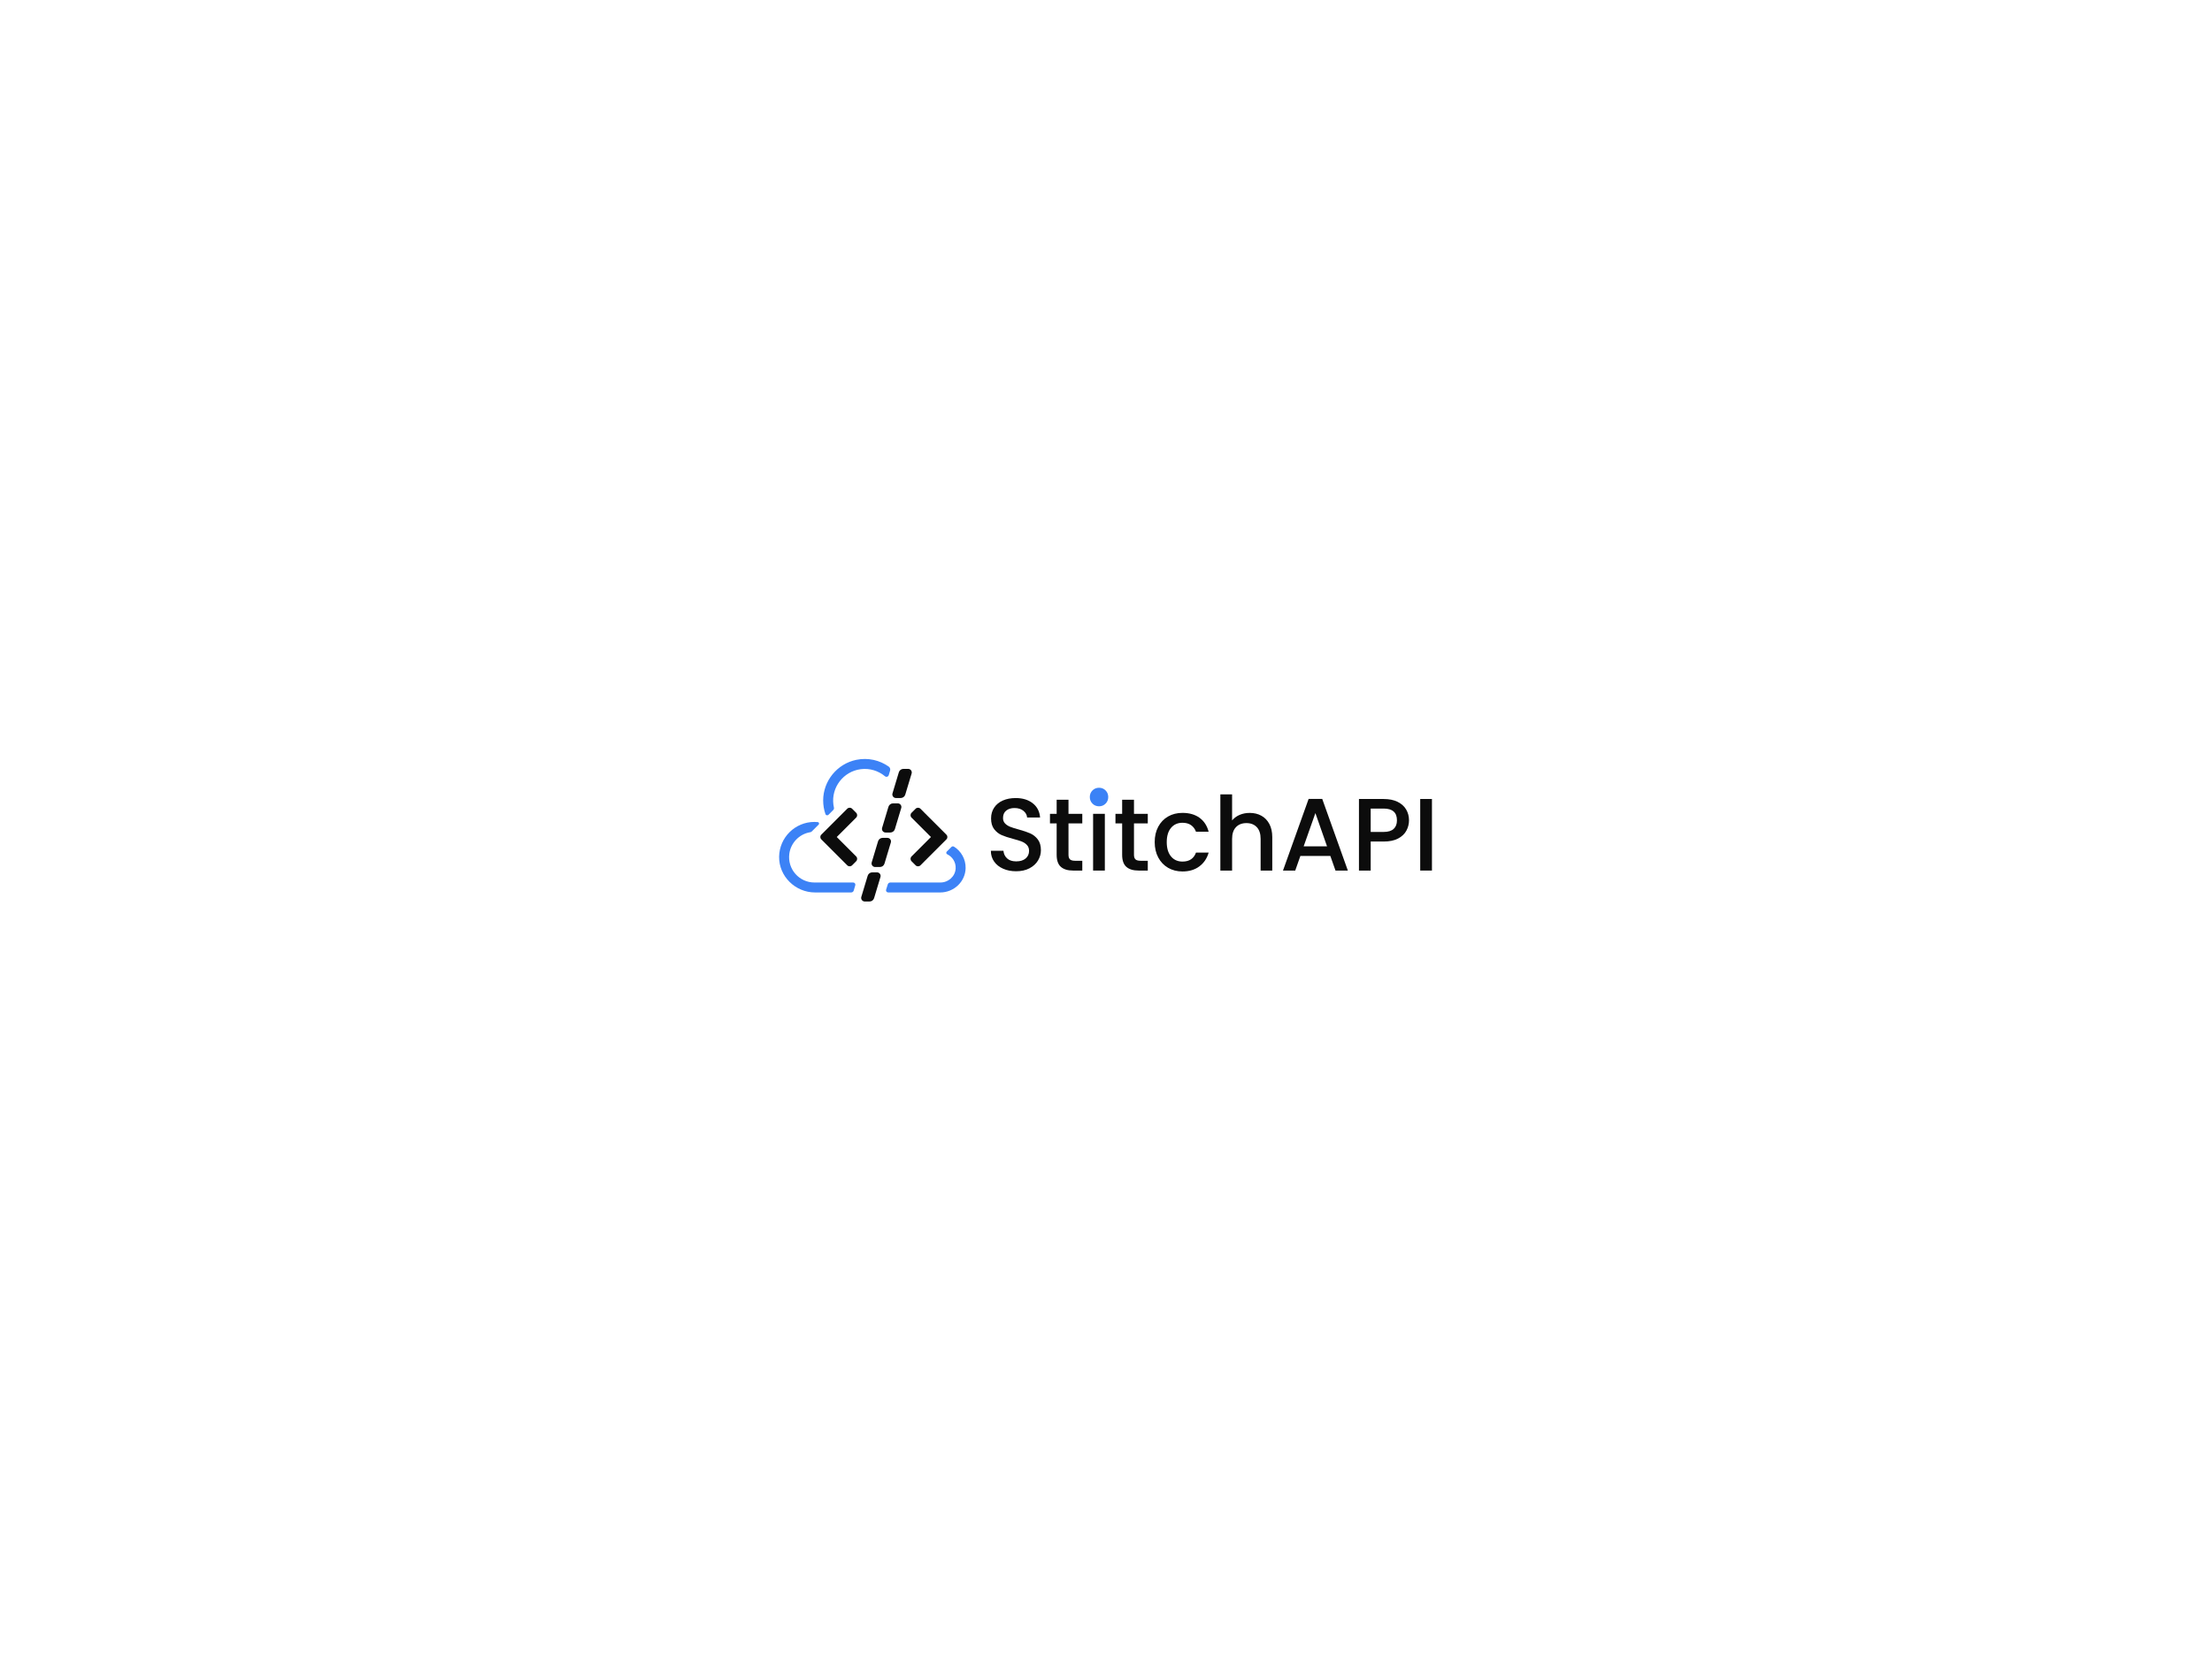
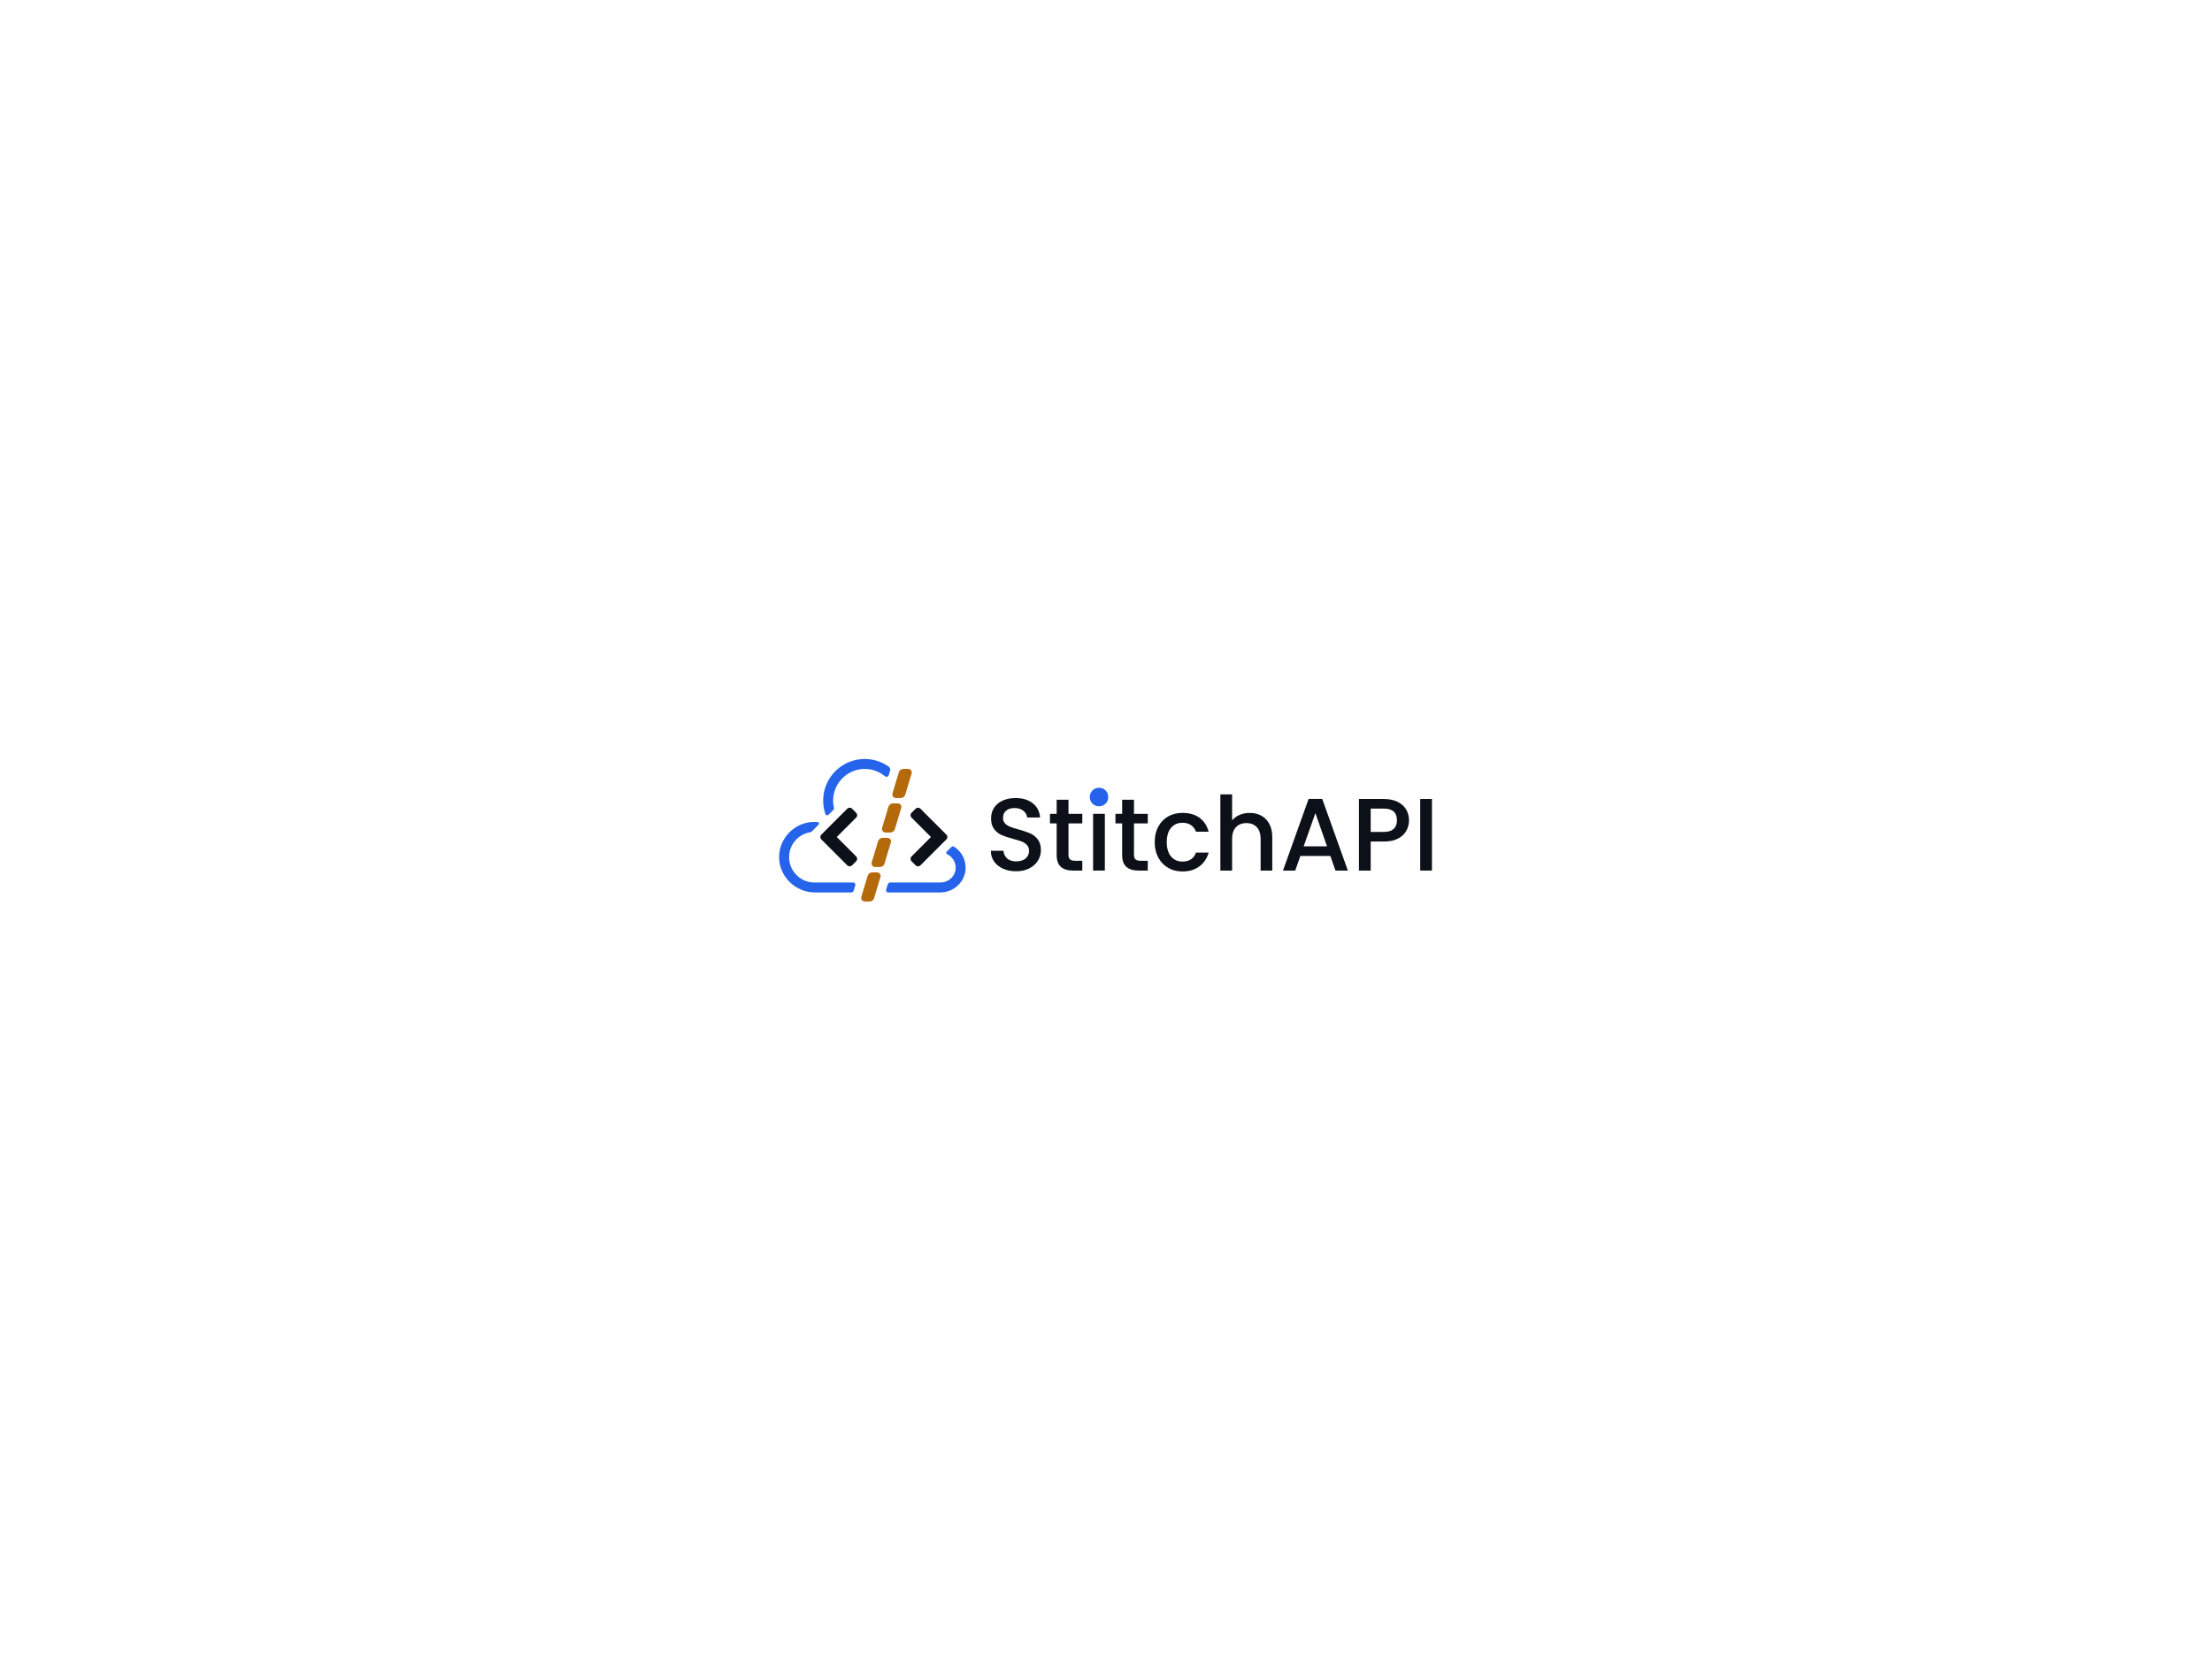
<svg xmlns="http://www.w3.org/2000/svg" version="1.1" id="Layer_1" x="0px" y="0px" viewBox="0 0 1600 1200" style="enable-background:new 0 0 1600 1200;" xml:space="preserve">
  <style type="text/css">
- 	.st0{fill:#0C0C0C;}
- 	.st1{fill:#3B82F6;}
- 	.st2{fill:#3C82F6;}
+ 	/* Signal palette (light): ink text/brackets, brand-blue cloud + i-dot,
+ 	   amber dashed "stitch" seam. Mirrors apps/docs/components/logo.tsx. */
+ 	.st0{fill:#0C1019;}
+ 	.st1{fill:#2563EB;}
+ 	.st2{fill:#2563EB;}
+ 	.st3{fill:#B4690A;}
</style>
  <g>
    <g>
      <path class="st0" d="M725.65,628.39c-2.78-1.22-4.97-2.94-6.55-5.18c-1.59-2.23-2.38-4.84-2.38-7.82h9.09    c0.2,2.23,1.08,4.07,2.64,5.51c1.56,1.44,3.76,2.16,6.59,2.16c2.93,0,5.21-0.71,6.85-2.12c1.64-1.41,2.46-3.24,2.46-5.47    c0-1.74-0.51-3.15-1.53-4.25c-1.02-1.09-2.28-1.94-3.8-2.53c-1.51-0.6-3.61-1.24-6.29-1.94c-3.38-0.89-6.12-1.8-8.23-2.72    c-2.11-0.92-3.91-2.35-5.4-4.28c-1.49-1.94-2.23-4.52-2.23-7.75c0-2.98,0.74-5.59,2.23-7.82s3.57-3.95,6.26-5.14    c2.68-1.19,5.78-1.79,9.31-1.79c5.01,0,9.12,1.25,12.33,3.76c3.2,2.51,4.98,5.95,5.32,10.31h-9.38c-0.15-1.89-1.04-3.5-2.68-4.84    c-1.64-1.34-3.8-2.01-6.48-2.01c-2.43,0-4.42,0.62-5.96,1.86c-1.54,1.24-2.31,3.03-2.31,5.36c0,1.59,0.48,2.89,1.45,3.91    c0.97,1.02,2.2,1.82,3.69,2.42c1.49,0.6,3.52,1.24,6.11,1.94c3.43,0.94,6.22,1.89,8.38,2.83c2.16,0.94,4,2.4,5.51,4.36    c1.51,1.96,2.27,4.58,2.27,7.86c0,2.63-0.71,5.11-2.12,7.45c-1.41,2.33-3.48,4.21-6.18,5.62c-2.71,1.41-5.9,2.12-9.57,2.12    C731.56,630.22,728.43,629.61,725.65,628.39z" />
      <path class="st0" d="M772.87,595.58v22.72c0,1.54,0.36,2.64,1.08,3.31c0.72,0.67,1.95,1.01,3.69,1.01h5.21v7.08h-6.7    c-3.82,0-6.75-0.89-8.79-2.68c-2.04-1.79-3.05-4.69-3.05-8.71v-22.72h-4.84v-6.93h4.84v-10.2h8.56v10.2h9.98v6.93H772.87z" />
      <path class="st1" d="M790.22,581.29c-1.29-1.29-1.93-2.88-1.93-4.78c0-1.9,0.64-3.5,1.93-4.78c1.29-1.29,2.88-1.93,4.78-1.93    c1.84,0,3.4,0.64,4.69,1.93c1.29,1.29,1.93,2.88,1.93,4.78c0,1.9-0.64,3.5-1.93,4.78s-2.85,1.93-4.69,1.93    C793.1,583.22,791.5,582.58,790.22,581.29z" />
      <rect x="790.67" y="588.66" class="st0" width="8.49" height="41.04" />
      <path class="st0" d="M820.24,595.58v22.72c0,1.54,0.36,2.64,1.08,3.31c0.72,0.67,1.95,1.01,3.69,1.01h5.21v7.08h-6.7    c-3.82,0-6.75-0.89-8.79-2.68c-2.04-1.79-3.05-4.69-3.05-8.71v-22.72h-4.84v-6.93h4.84v-10.2h8.56v10.2h9.98v6.93H820.24z" />
      <path class="st0" d="M837.78,598c1.71-3.2,4.08-5.67,7.11-7.41c3.03-1.74,6.5-2.61,10.43-2.61c4.96,0,9.07,1.18,12.33,3.54    c3.25,2.36,5.45,5.72,6.59,10.09h-9.16c-0.74-2.04-1.94-3.62-3.57-4.77c-1.64-1.14-3.7-1.71-6.18-1.71c-3.48,0-6.24,1.23-8.3,3.69    c-2.06,2.46-3.09,5.9-3.09,10.31c0,4.42,1.03,7.87,3.09,10.35c2.06,2.48,4.83,3.72,8.3,3.72c4.92,0,8.17-2.16,9.76-6.48h9.16    c-1.19,4.17-3.43,7.48-6.7,9.94c-3.28,2.46-7.35,3.69-12.21,3.69c-3.92,0-7.4-0.88-10.43-2.64c-3.03-1.76-5.4-4.25-7.11-7.45    c-1.71-3.2-2.57-6.91-2.57-11.13C835.21,604.92,836.06,601.21,837.78,598z" />
      <path class="st0" d="M912.33,590c2.46,1.34,4.39,3.33,5.81,5.96c1.41,2.63,2.12,5.81,2.12,9.53v24.21h-8.42v-22.94    c0-3.67-0.92-6.49-2.76-8.45c-1.84-1.96-4.35-2.94-7.52-2.94s-5.7,0.98-7.56,2.94c-1.86,1.96-2.79,4.78-2.79,8.45v22.94h-8.49    v-55.11h8.49v18.84c1.44-1.74,3.26-3.08,5.47-4.02c2.21-0.94,4.63-1.41,7.26-1.41C907.08,587.99,909.87,588.66,912.33,590z" />
      <path class="st0" d="M962.27,619.12h-21.67l-3.72,10.58h-8.86l18.55-51.84h9.83l18.54,51.84h-8.94L962.27,619.12z M959.88,612.19    l-8.42-24.06l-8.49,24.06H959.88z" />
      <path class="st0" d="M1017.3,600.8c-1.24,2.33-3.23,4.23-5.96,5.7c-2.73,1.47-6.23,2.2-10.5,2.2h-9.38v21h-8.49v-51.76h17.88    c3.97,0,7.34,0.68,10.09,2.05c2.76,1.37,4.82,3.22,6.18,5.55c1.37,2.33,2.05,4.94,2.05,7.82    C1019.17,595.98,1018.55,598.46,1017.3,600.8z M1008.07,599.57c1.59-1.46,2.38-3.54,2.38-6.22c0-5.66-3.2-8.49-9.61-8.49h-9.38    v16.91h9.38C1004.07,601.76,1006.48,601.03,1008.07,599.57z" />
      <path class="st0" d="M1035.77,577.93v51.76h-8.49v-51.76H1035.77z" />
    </g>
    <g>
      <path class="st2" d="M690.07,612.42c-0.6-0.38-1.39-0.29-1.89,0.21l-3.36,3.36c-0.59,0.59-0.42,1.58,0.33,1.93    c3.79,1.81,6.36,5.78,6.1,10.31c-0.33,5.73-5.29,10.11-11.04,10.11H644c-0.85,0-1.6,0.55-1.85,1.36l-1.2,3.81    c-0.32,1.01,0.44,2.03,1.49,2.03h37.63c9.87,0,18.22-7.77,18.39-17.64C698.57,621.39,695.19,615.65,690.07,612.42z" />
      <path class="st0" d="M659.34,591.4l14.04,14.04l-14.04,14.04c-0.96,0.96-0.96,2.52,0,3.49l2.95,2.95c0.96,0.96,2.52,0.96,3.49,0    l18.8-18.8c0.92-0.92,0.92-2.42,0-3.35l-18.8-18.8c-0.96-0.96-2.52-0.96-3.49,0l-2.95,2.95    C658.37,588.88,658.37,590.44,659.34,591.4z" />
      <path class="st2" d="M617.16,638.34h-28.08c-10.96,0-19.7-9.68-18.12-20.94c1.08-7.65,7-13.9,14.59-15.34    c0.17-0.03,0.33-0.06,0.5-0.08c0.45-0.07,0.86-0.29,1.18-0.61l4.9-4.9c0.64-0.64,0.26-1.75-0.64-1.83    c-0.8-0.08-1.61-0.12-2.42-0.12c-13.92,0-25.27,11.21-25.51,25.07c-0.24,14.27,11.74,25.95,26.02,25.95h26.09    c0.86,0,1.62-0.57,1.87-1.4l1.11-3.81C618.95,639.35,618.2,638.34,617.16,638.34z" />
      <path class="st2" d="M599.25,589.36l3.47-3.47c0.46-0.46,0.63-1.13,0.48-1.76c-0.16-0.69-0.29-1.4-0.38-2.12    c-1.62-12.52,7.25-24.02,19.76-25.64c6.55-0.85,12.81,1.19,17.54,5.11c0.95,0.79,2.38,0.36,2.74-0.82l0.97-3.23    c0.33-1.09-0.07-2.28-1-2.94c-6.51-4.59-14.84-6.64-23.4-4.89c-13.84,2.83-23.98,15.18-24.01,29.31    c-0.01,3.53,0.58,6.88,1.66,9.98C597.4,589.79,598.57,590.04,599.25,589.36z" />
      <path class="st0" d="M619.29,587.91l-2.95-2.95c-0.96-0.96-2.52-0.96-3.49,0l-18.8,18.8c-0.92,0.92-0.92,2.42,0,3.35l18.8,18.8    c0.96,0.96,2.52,0.96,3.49,0l2.95-2.95c0.96-0.96,0.96-2.52,0-3.49l-14.04-14.04l14.04-14.04    C620.25,590.44,620.25,588.88,619.29,587.91z" />
-       <path class="st0" d="M641.88,606.05h-3.45c-1.52,0-2.86,1-3.3,2.45l-4.6,15.28c-0.5,1.67,0.75,3.35,2.49,3.35h3.45    c1.52,0,2.86-1,3.3-2.45l4.6-15.28C644.88,607.73,643.63,606.05,641.88,606.05z" />
-       <path class="st0" d="M649.4,581.1h-3.45c-1.52,0-2.86,1-3.3,2.45l-4.6,15.28c-0.5,1.67,0.75,3.35,2.49,3.35h3.45    c1.52,0,2.86-1,3.3-2.45l4.6-15.28C652.39,582.78,651.14,581.1,649.4,581.1z" />
-       <path class="st0" d="M634.37,631h-3.45c-1.52,0-2.86,1-3.3,2.45l-4.6,15.28c-0.5,1.67,0.75,3.35,2.49,3.35h3.45    c1.52,0,2.86-1,3.3-2.45l4.6-15.28C637.36,632.68,636.11,631,634.37,631z" />
-       <path class="st0" d="M648.05,577.23h3.45c1.52,0,2.86-1,3.3-2.45l4.6-15.28c0.5-1.67-0.75-3.35-2.49-3.35h-3.45    c-1.52,0-2.86,1-3.3,2.45l-4.6,15.28C645.06,575.55,646.31,577.23,648.05,577.23z" />
+       <path class="st3" d="M641.88,606.05h-3.45c-1.52,0-2.86,1-3.3,2.45l-4.6,15.28c-0.5,1.67,0.75,3.35,2.49,3.35h3.45    c1.52,0,2.86-1,3.3-2.45l4.6-15.28C644.88,607.73,643.63,606.05,641.88,606.05z" />
+       <path class="st3" d="M649.4,581.1h-3.45c-1.52,0-2.86,1-3.3,2.45l-4.6,15.28c-0.5,1.67,0.75,3.35,2.49,3.35h3.45    c1.52,0,2.86-1,3.3-2.45l4.6-15.28C652.39,582.78,651.14,581.1,649.4,581.1z" />
+       <path class="st3" d="M634.37,631h-3.45c-1.52,0-2.86,1-3.3,2.45l-4.6,15.28c-0.5,1.67,0.75,3.35,2.49,3.35h3.45    c1.52,0,2.86-1,3.3-2.45l4.6-15.28C637.36,632.68,636.11,631,634.37,631z" />
+       <path class="st3" d="M648.05,577.23h3.45c1.52,0,2.86-1,3.3-2.45l4.6-15.28c0.5-1.67-0.75-3.35-2.49-3.35h-3.45    c-1.52,0-2.86,1-3.3,2.45l-4.6,15.28C645.06,575.55,646.31,577.23,648.05,577.23z" />
    </g>
  </g>
</svg>
